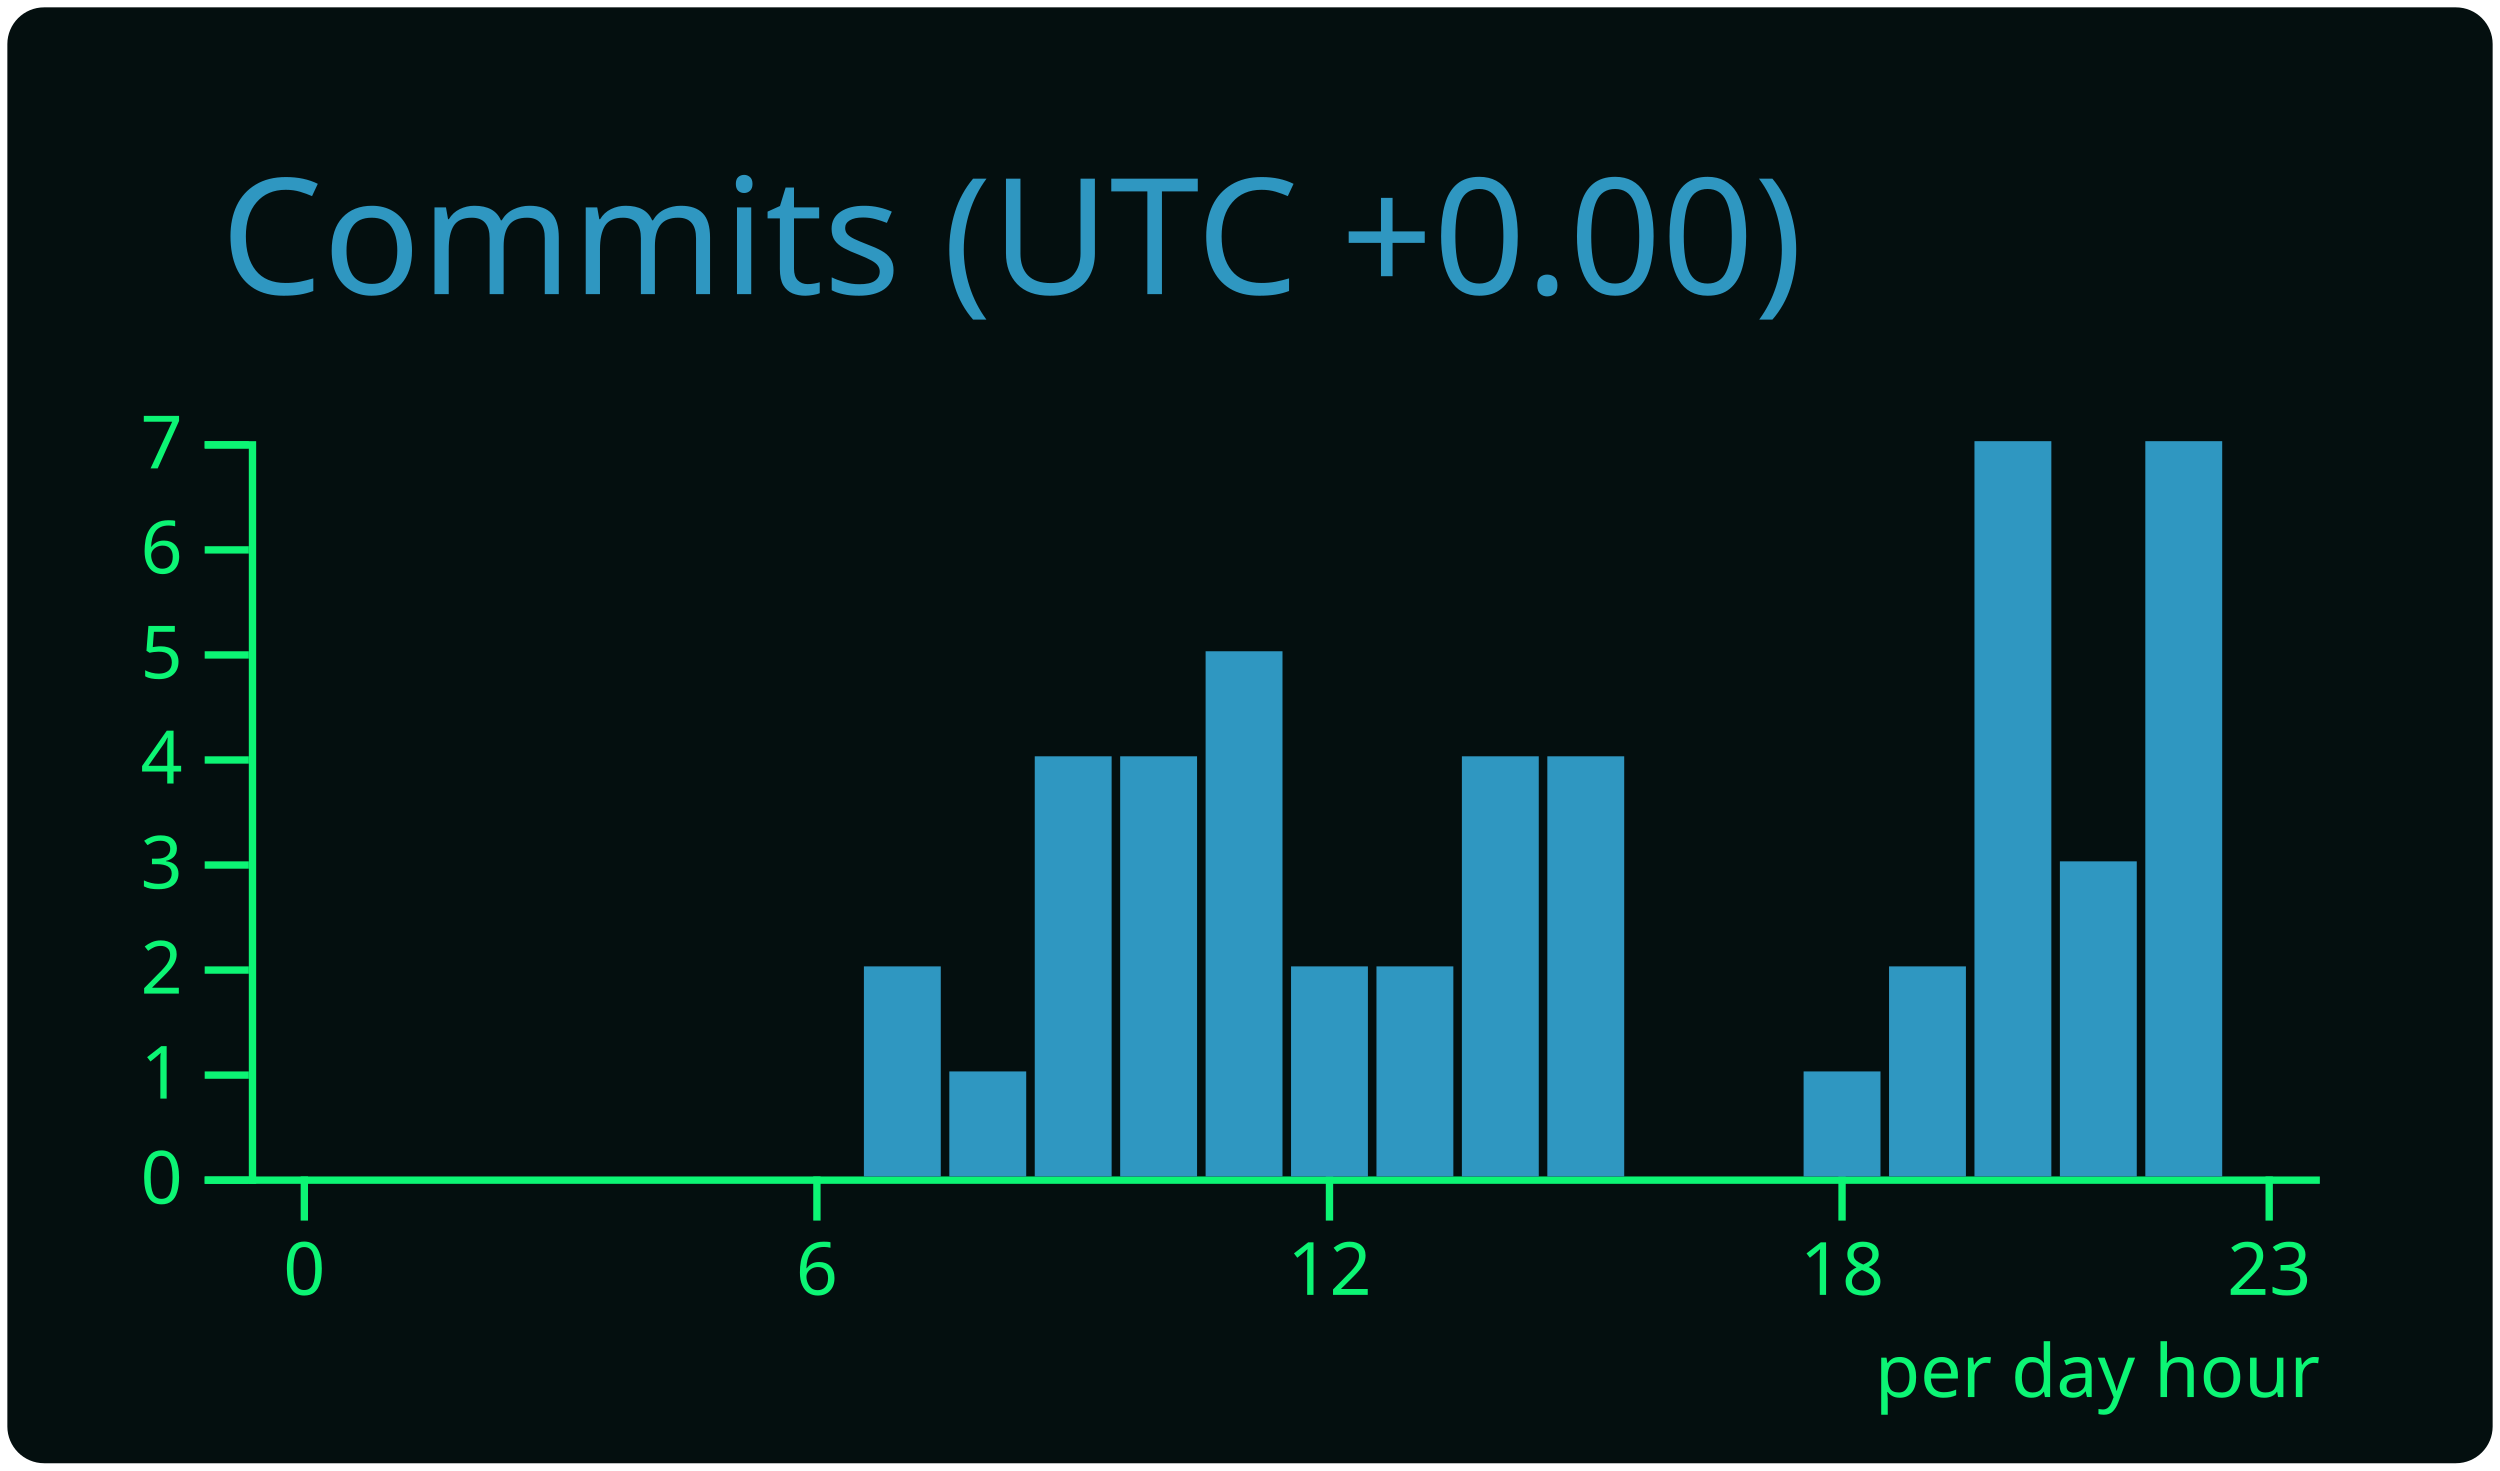
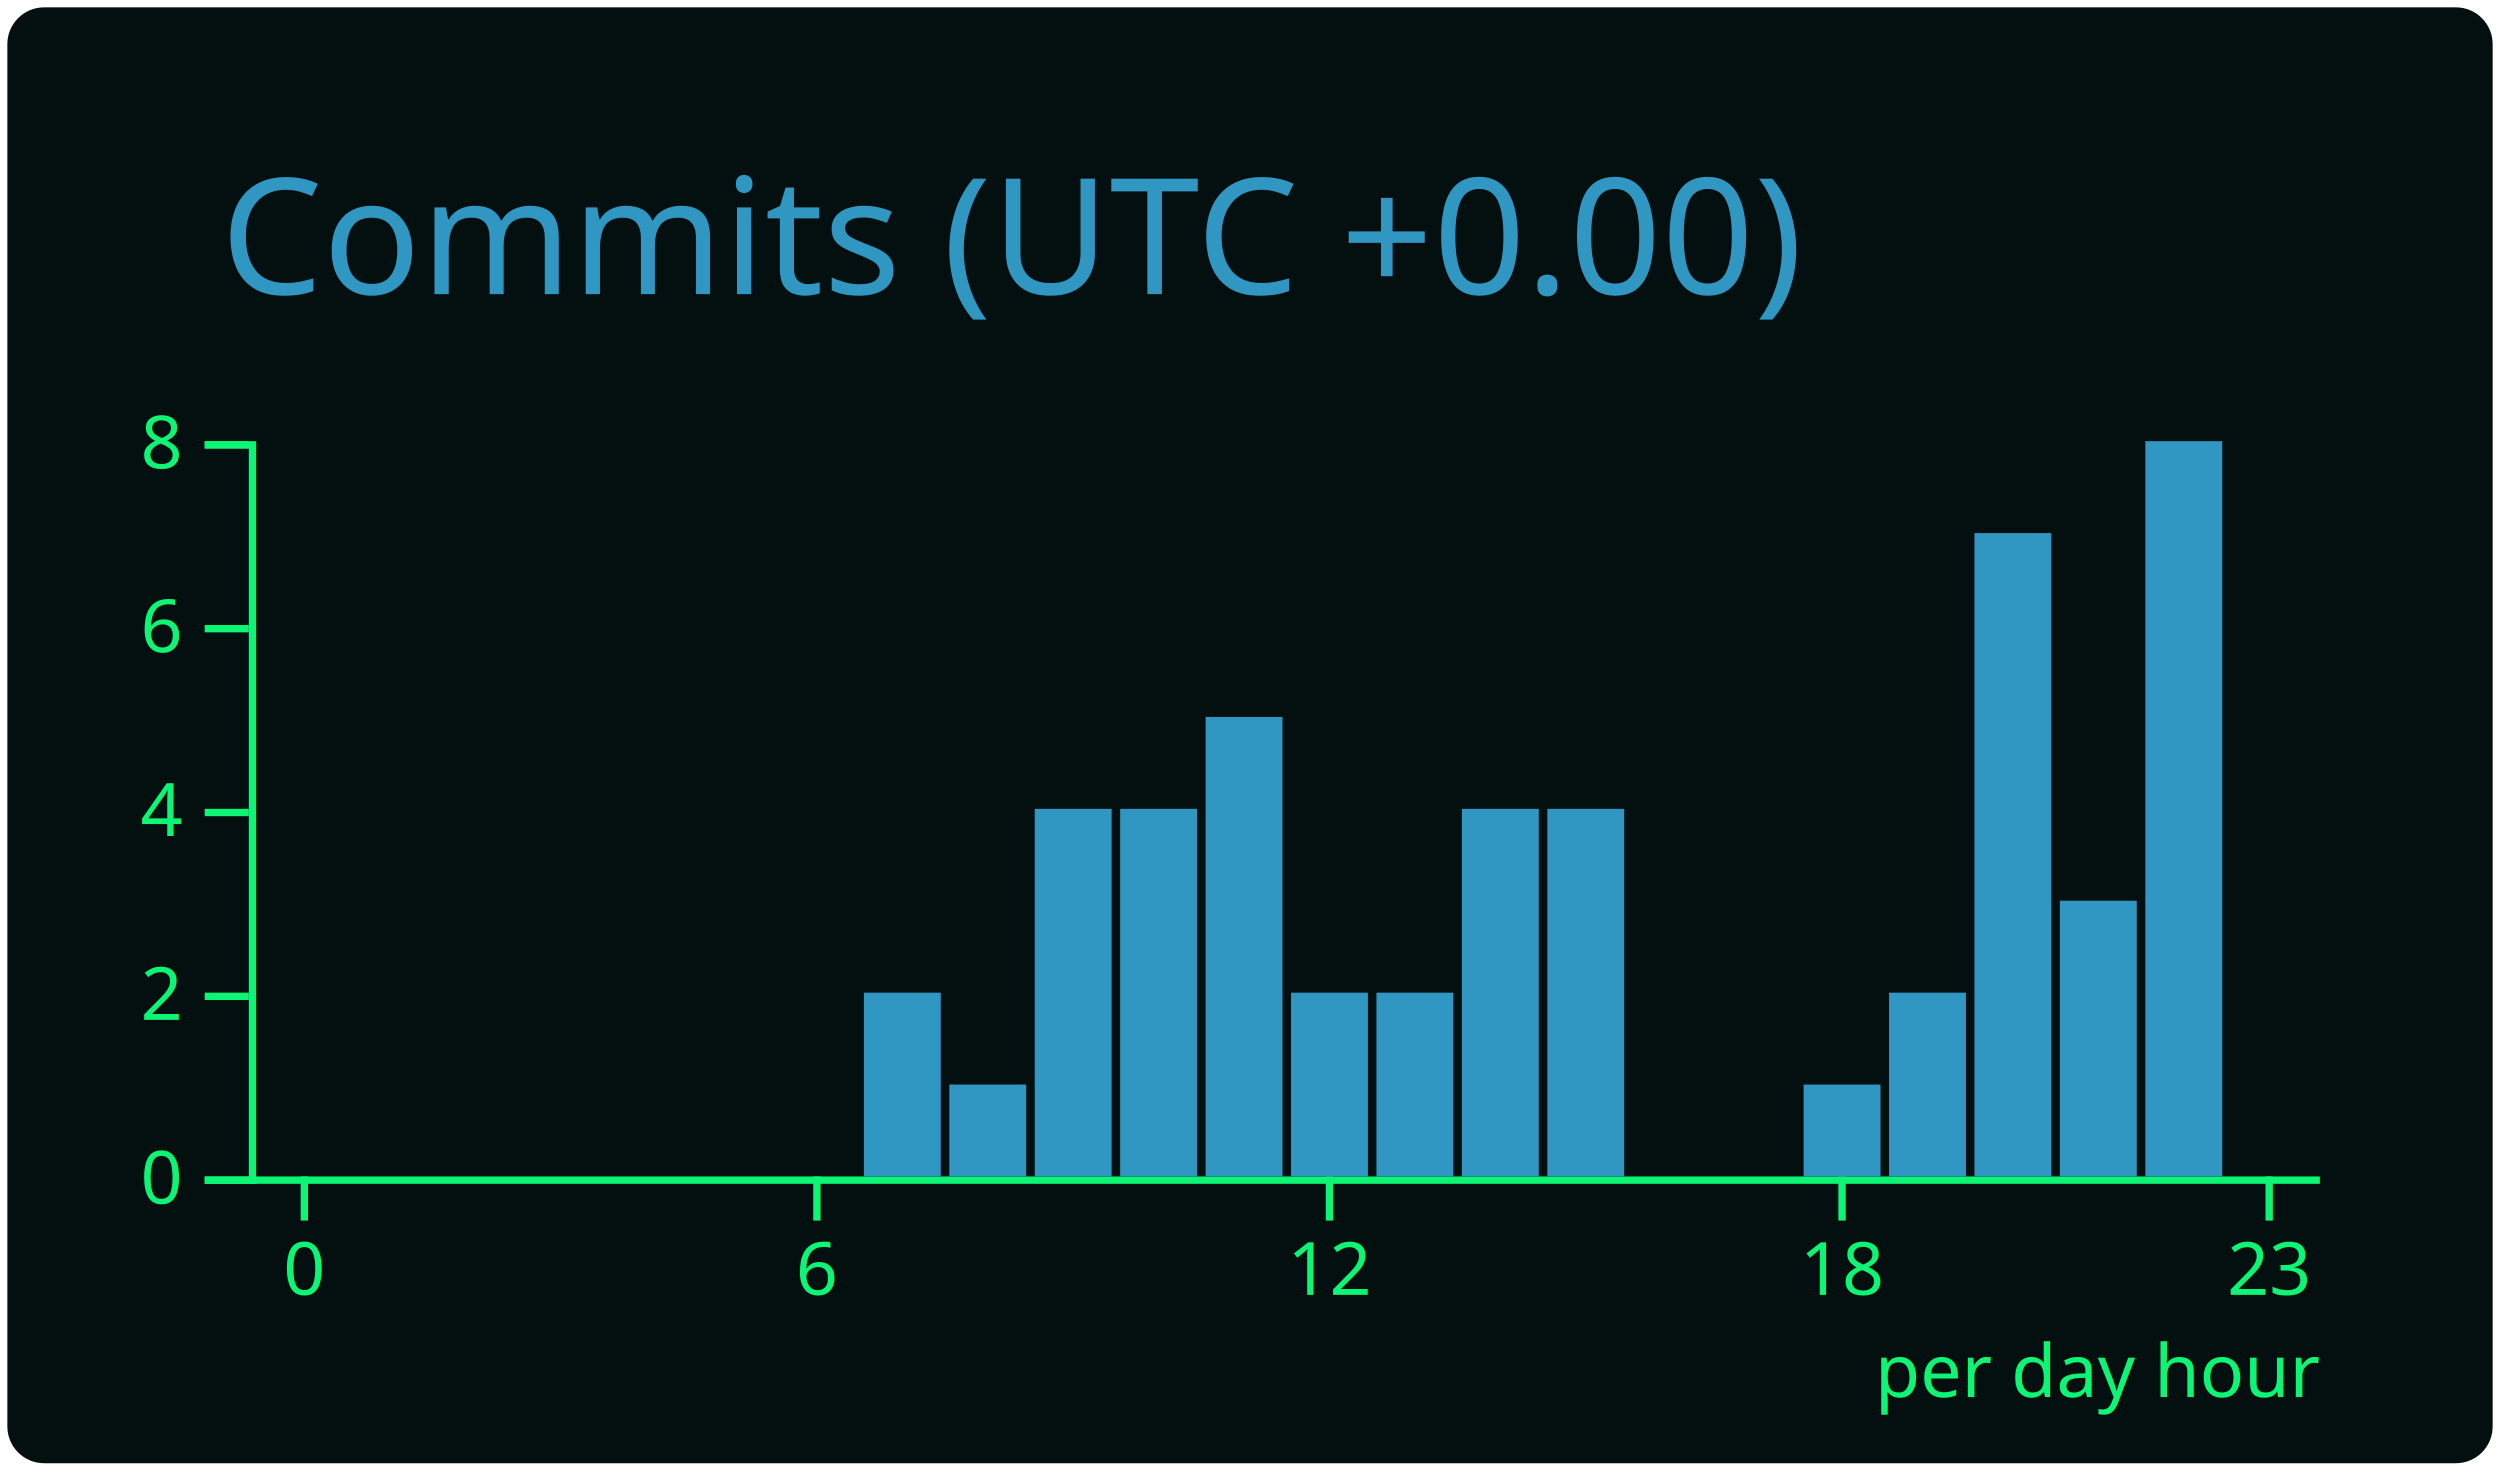
<svg xmlns="http://www.w3.org/2000/svg" width="340" height="200" viewBox="0 0 340 200">
  <style>* {
          font-family: 'Segoe UI', Ubuntu, "Helvetica Neue", Sans-Serif
        }</style>
  <rect x="1" y="1" rx="5" ry="5" height="99%" width="99.412%" stroke="#000000" stroke-width="1" fill="#040f0f" stroke-opacity="0" />
  <text x="30" y="40" style="font-size: 22px; fill: #2f97c1;">Commits (UTC +0.00)</text>
  <g transform="translate(0,40)">
    <g color="#2f97c1" transform="translate(35,20)">
      <g color="#0cf574" transform="translate(0,100)" fill="none" font-size="10" font-family="sans-serif" text-anchor="middle">
        <path class="domain" stroke="currentColor" d="M-1.162,0.5H280.5" />
        <g class="tick" opacity="1" transform="translate(6.390041,0)">
          <line stroke="currentColor" y2="6" />
          <text fill="currentColor" y="9" dy="0.71em">0</text>
        </g>
        <g class="tick" opacity="1" transform="translate(76.09959,0)">
          <line stroke="currentColor" y2="6" />
          <text fill="currentColor" y="9" dy="0.71em">6</text>
        </g>
        <g class="tick" opacity="1" transform="translate(145.8091,0)">
          <line stroke="currentColor" y2="6" />
          <text fill="currentColor" y="9" dy="0.71em">12</text>
        </g>
        <g class="tick" opacity="1" transform="translate(215.5187,0)">
          <line stroke="currentColor" y2="6" />
          <text fill="currentColor" y="9" dy="0.71em">18</text>
        </g>
        <g class="tick" opacity="1" transform="translate(273.61,0)">
          <line stroke="currentColor" y2="6" />
          <text fill="currentColor" y="9" dy="0.71em">23</text>
        </g>
      </g>
      <g color="#0cf574" transform="translate(-1.161826,0)" fill="none" font-size="10" font-family="sans-serif" text-anchor="end">
        <path class="domain" stroke="currentColor" d="M-6,100.5H0.5V0.5H-6" />
        <g class="tick" opacity="1" transform="translate(0,100.5)">
          <line stroke="currentColor" x2="-6" />
          <text fill="currentColor" x="-9" dy="0.32em">0</text>
        </g>
-         <g class="tick" opacity="1" transform="translate(0,86.21429)">
-           <line stroke="currentColor" x2="-6" />
-           <text fill="currentColor" x="-9" dy="0.32em">1</text>
-         </g>
-         <g class="tick" opacity="1" transform="translate(0,71.92857)">
+         <g class="tick" opacity="1" transform="translate(0,75.5)">
          <line stroke="currentColor" x2="-6" />
          <text fill="currentColor" x="-9" dy="0.32em">2</text>
        </g>
-         <g class="tick" opacity="1" transform="translate(0,57.64286)">
-           <line stroke="currentColor" x2="-6" />
-           <text fill="currentColor" x="-9" dy="0.32em">3</text>
-         </g>
-         <g class="tick" opacity="1" transform="translate(0,43.35714)">
+         <g class="tick" opacity="1" transform="translate(0,50.5)">
          <line stroke="currentColor" x2="-6" />
          <text fill="currentColor" x="-9" dy="0.32em">4</text>
        </g>
-         <g class="tick" opacity="1" transform="translate(0,29.07143)">
-           <line stroke="currentColor" x2="-6" />
-           <text fill="currentColor" x="-9" dy="0.32em">5</text>
-         </g>
-         <g class="tick" opacity="1" transform="translate(0,14.78571)">
+         <g class="tick" opacity="1" transform="translate(0,25.5)">
          <line stroke="currentColor" x2="-6" />
          <text fill="currentColor" x="-9" dy="0.32em">6</text>
        </g>
        <g class="tick" opacity="1" transform="translate(0,0.5)">
          <line stroke="currentColor" x2="-6" />
-           <text fill="currentColor" x="-9" dy="0.32em">7</text>
+           <text fill="currentColor" x="-9" dy="0.32em">8</text>
        </g>
      </g>
      <rect class="bar" fill="#2f97c1" x="1.162" y="100" width="10.456" height="0" />
      <rect class="bar" fill="#2f97c1" x="12.78" y="100" width="10.456" height="0" />
      <rect class="bar" fill="#2f97c1" x="24.398" y="100" width="10.456" height="0" />
      <rect class="bar" fill="#2f97c1" x="36.017" y="100" width="10.456" height="0" />
      <rect class="bar" fill="#2f97c1" x="47.635" y="100" width="10.456" height="0" />
      <rect class="bar" fill="#2f97c1" x="59.253" y="100" width="10.456" height="0" />
      <rect class="bar" fill="#2f97c1" x="70.871" y="100" width="10.456" height="0" />
-       <rect class="bar" fill="#2f97c1" x="82.49" y="71.429" width="10.456" height="28.571" />
-       <rect class="bar" fill="#2f97c1" x="94.108" y="85.714" width="10.456" height="14.286" />
-       <rect class="bar" fill="#2f97c1" x="105.726" y="42.857" width="10.456" height="57.143" />
-       <rect class="bar" fill="#2f97c1" x="117.344" y="42.857" width="10.456" height="57.143" />
-       <rect class="bar" fill="#2f97c1" x="128.963" y="28.571" width="10.456" height="71.429" />
-       <rect class="bar" fill="#2f97c1" x="140.581" y="71.429" width="10.456" height="28.571" />
-       <rect class="bar" fill="#2f97c1" x="152.199" y="71.429" width="10.456" height="28.571" />
-       <rect class="bar" fill="#2f97c1" x="163.817" y="42.857" width="10.456" height="57.143" />
-       <rect class="bar" fill="#2f97c1" x="175.436" y="42.857" width="10.456" height="57.143" />
+       <rect class="bar" fill="#2f97c1" x="82.49" y="75" width="10.456" height="25" />
+       <rect class="bar" fill="#2f97c1" x="94.108" y="87.5" width="10.456" height="12.5" />
+       <rect class="bar" fill="#2f97c1" x="105.726" y="50" width="10.456" height="50" />
+       <rect class="bar" fill="#2f97c1" x="117.344" y="50" width="10.456" height="50" />
+       <rect class="bar" fill="#2f97c1" x="128.963" y="37.5" width="10.456" height="62.5" />
+       <rect class="bar" fill="#2f97c1" x="140.581" y="75" width="10.456" height="25" />
+       <rect class="bar" fill="#2f97c1" x="152.199" y="75" width="10.456" height="25" />
+       <rect class="bar" fill="#2f97c1" x="163.817" y="50" width="10.456" height="50" />
+       <rect class="bar" fill="#2f97c1" x="175.436" y="50" width="10.456" height="50" />
      <rect class="bar" fill="#2f97c1" x="187.054" y="100" width="10.456" height="0" />
      <rect class="bar" fill="#2f97c1" x="198.672" y="100" width="10.456" height="0" />
-       <rect class="bar" fill="#2f97c1" x="210.29" y="85.714" width="10.456" height="14.286" />
-       <rect class="bar" fill="#2f97c1" x="221.909" y="71.429" width="10.456" height="28.571" />
-       <rect class="bar" fill="#2f97c1" x="233.527" y="0" width="10.456" height="100" />
-       <rect class="bar" fill="#2f97c1" x="245.145" y="57.143" width="10.456" height="42.857" />
+       <rect class="bar" fill="#2f97c1" x="210.29" y="87.5" width="10.456" height="12.5" />
+       <rect class="bar" fill="#2f97c1" x="221.909" y="75" width="10.456" height="25" />
+       <rect class="bar" fill="#2f97c1" x="233.527" y="12.5" width="10.456" height="87.5" />
+       <rect class="bar" fill="#2f97c1" x="245.145" y="62.5" width="10.456" height="37.5" />
      <rect class="bar" fill="#2f97c1" x="256.763" y="0" width="10.456" height="100" />
      <rect class="bar" fill="#2f97c1" x="268.382" y="100" width="10.456" height="0" />
      <g>
        <text y="130" x="220" style="fill: #0cf574; font-size: 10px;">per day hour</text>
      </g>
    </g>
  </g>
</svg>
